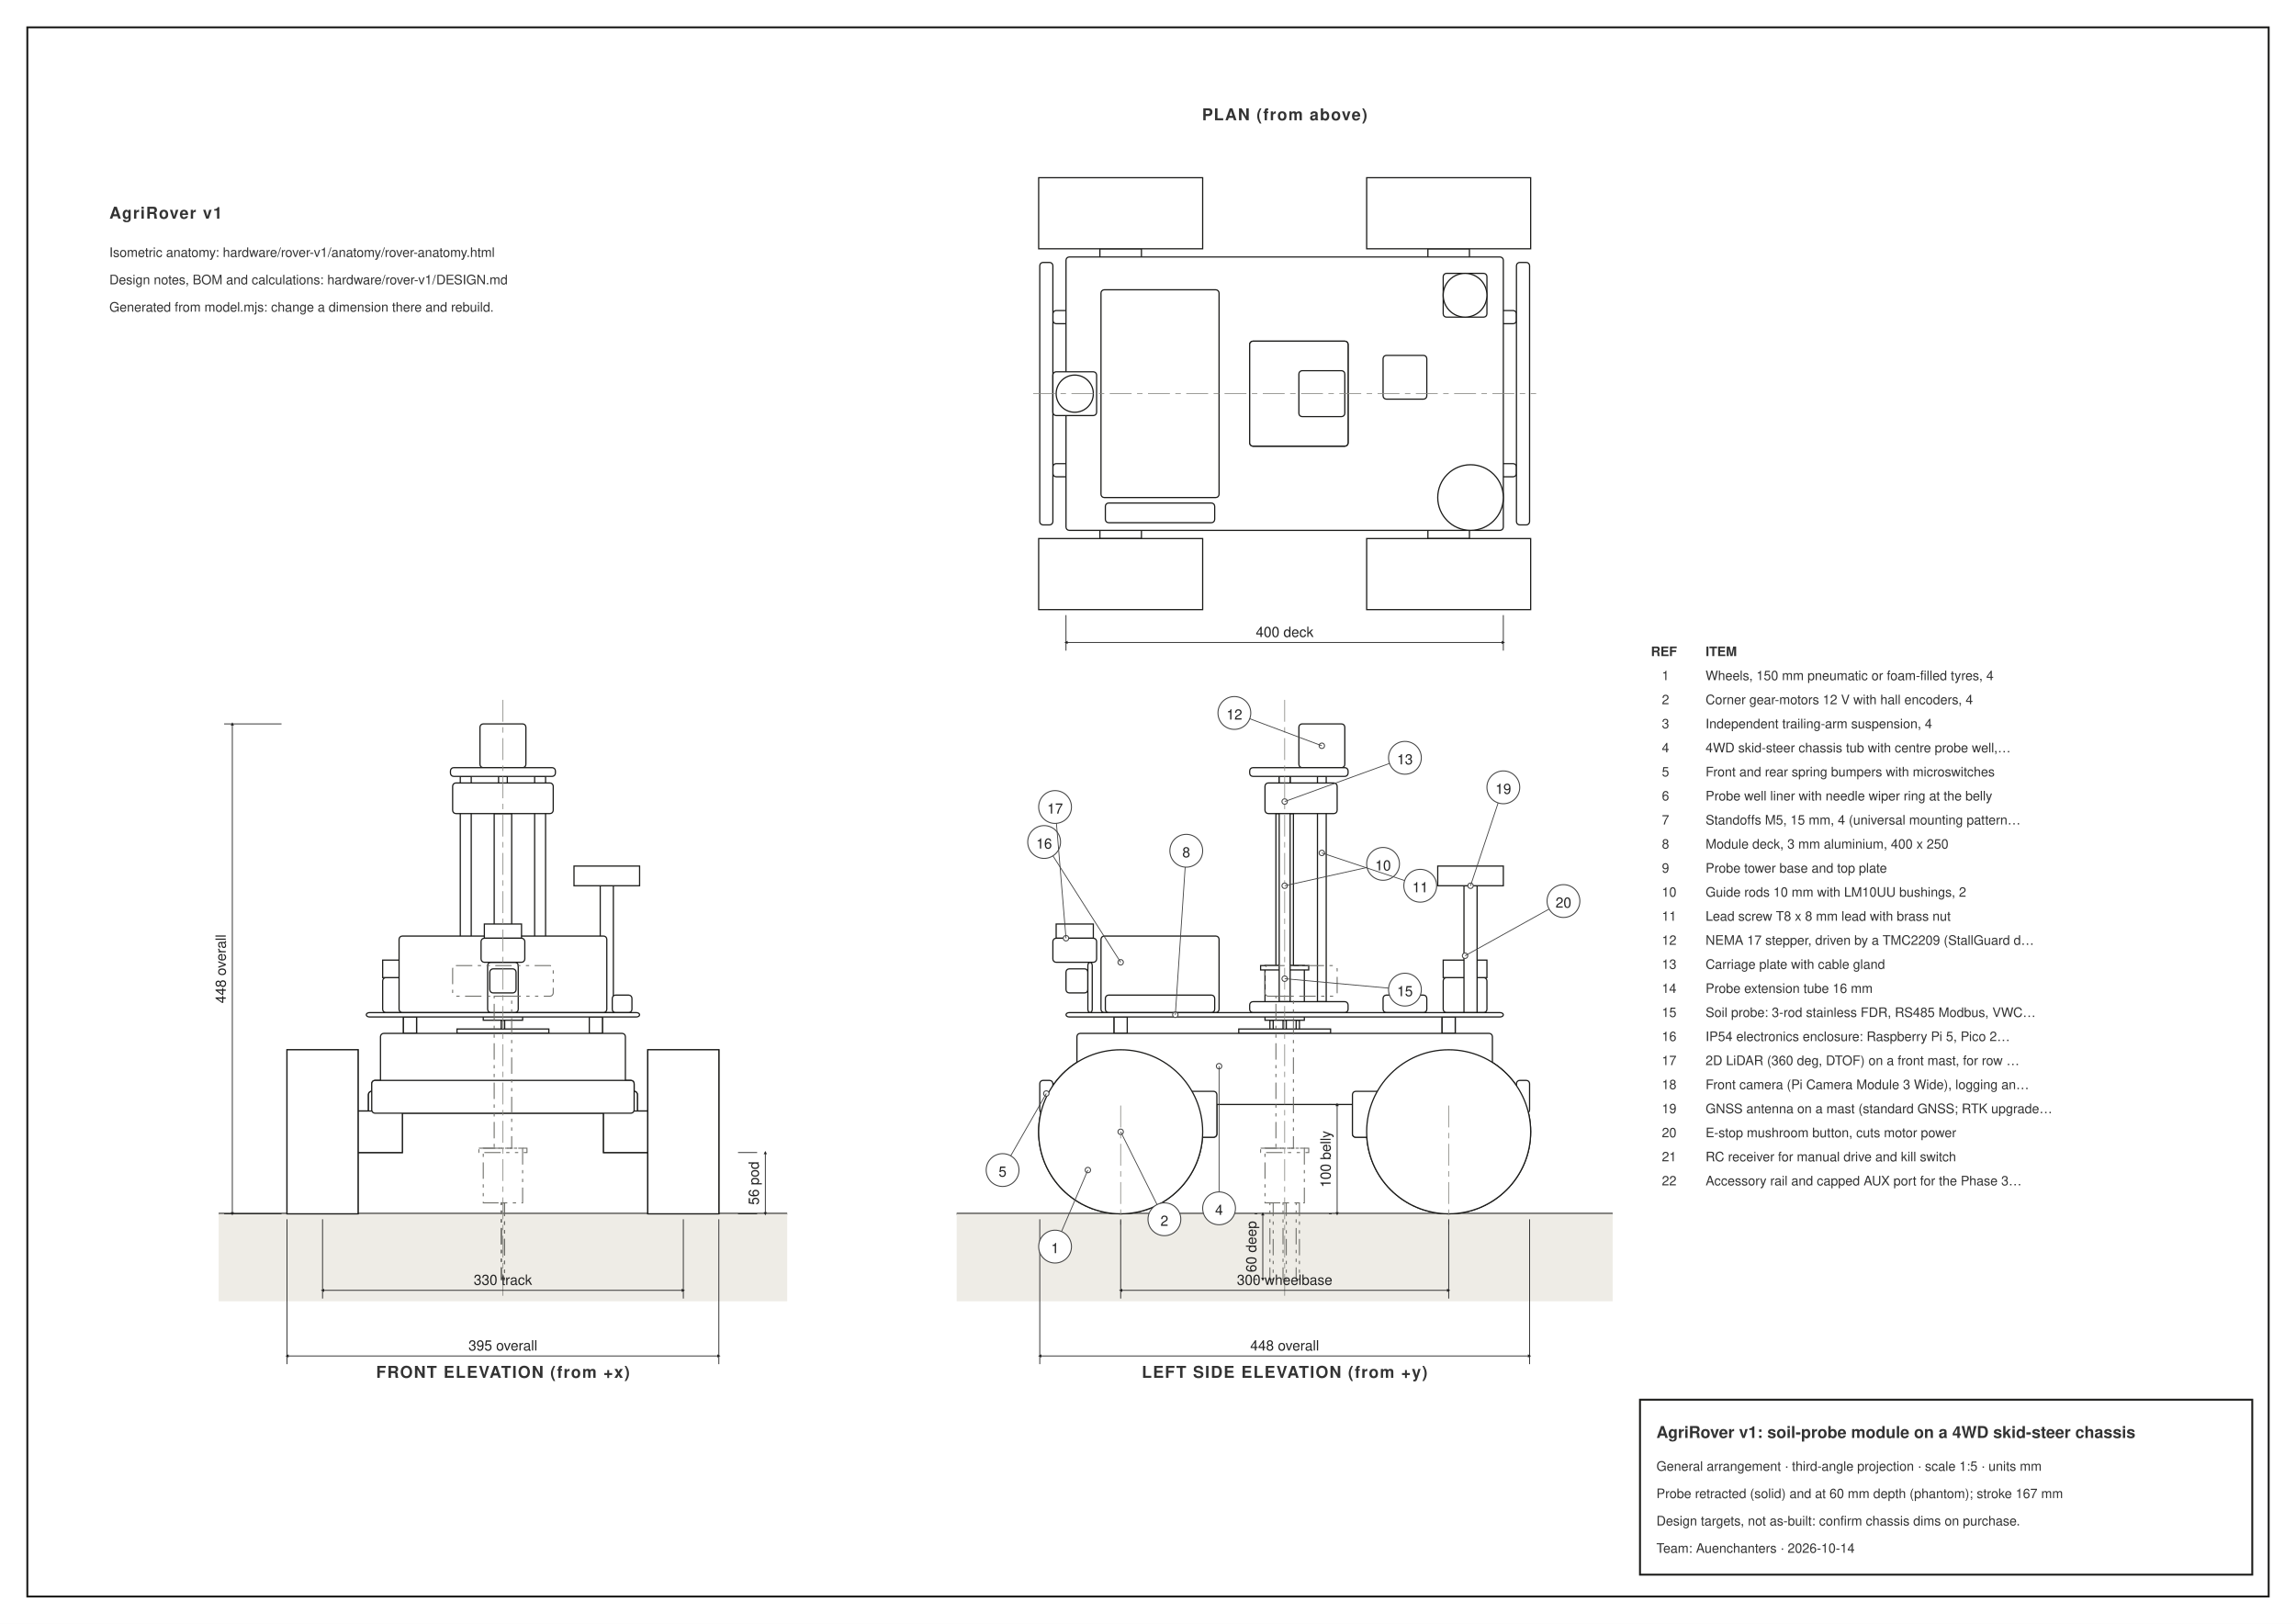
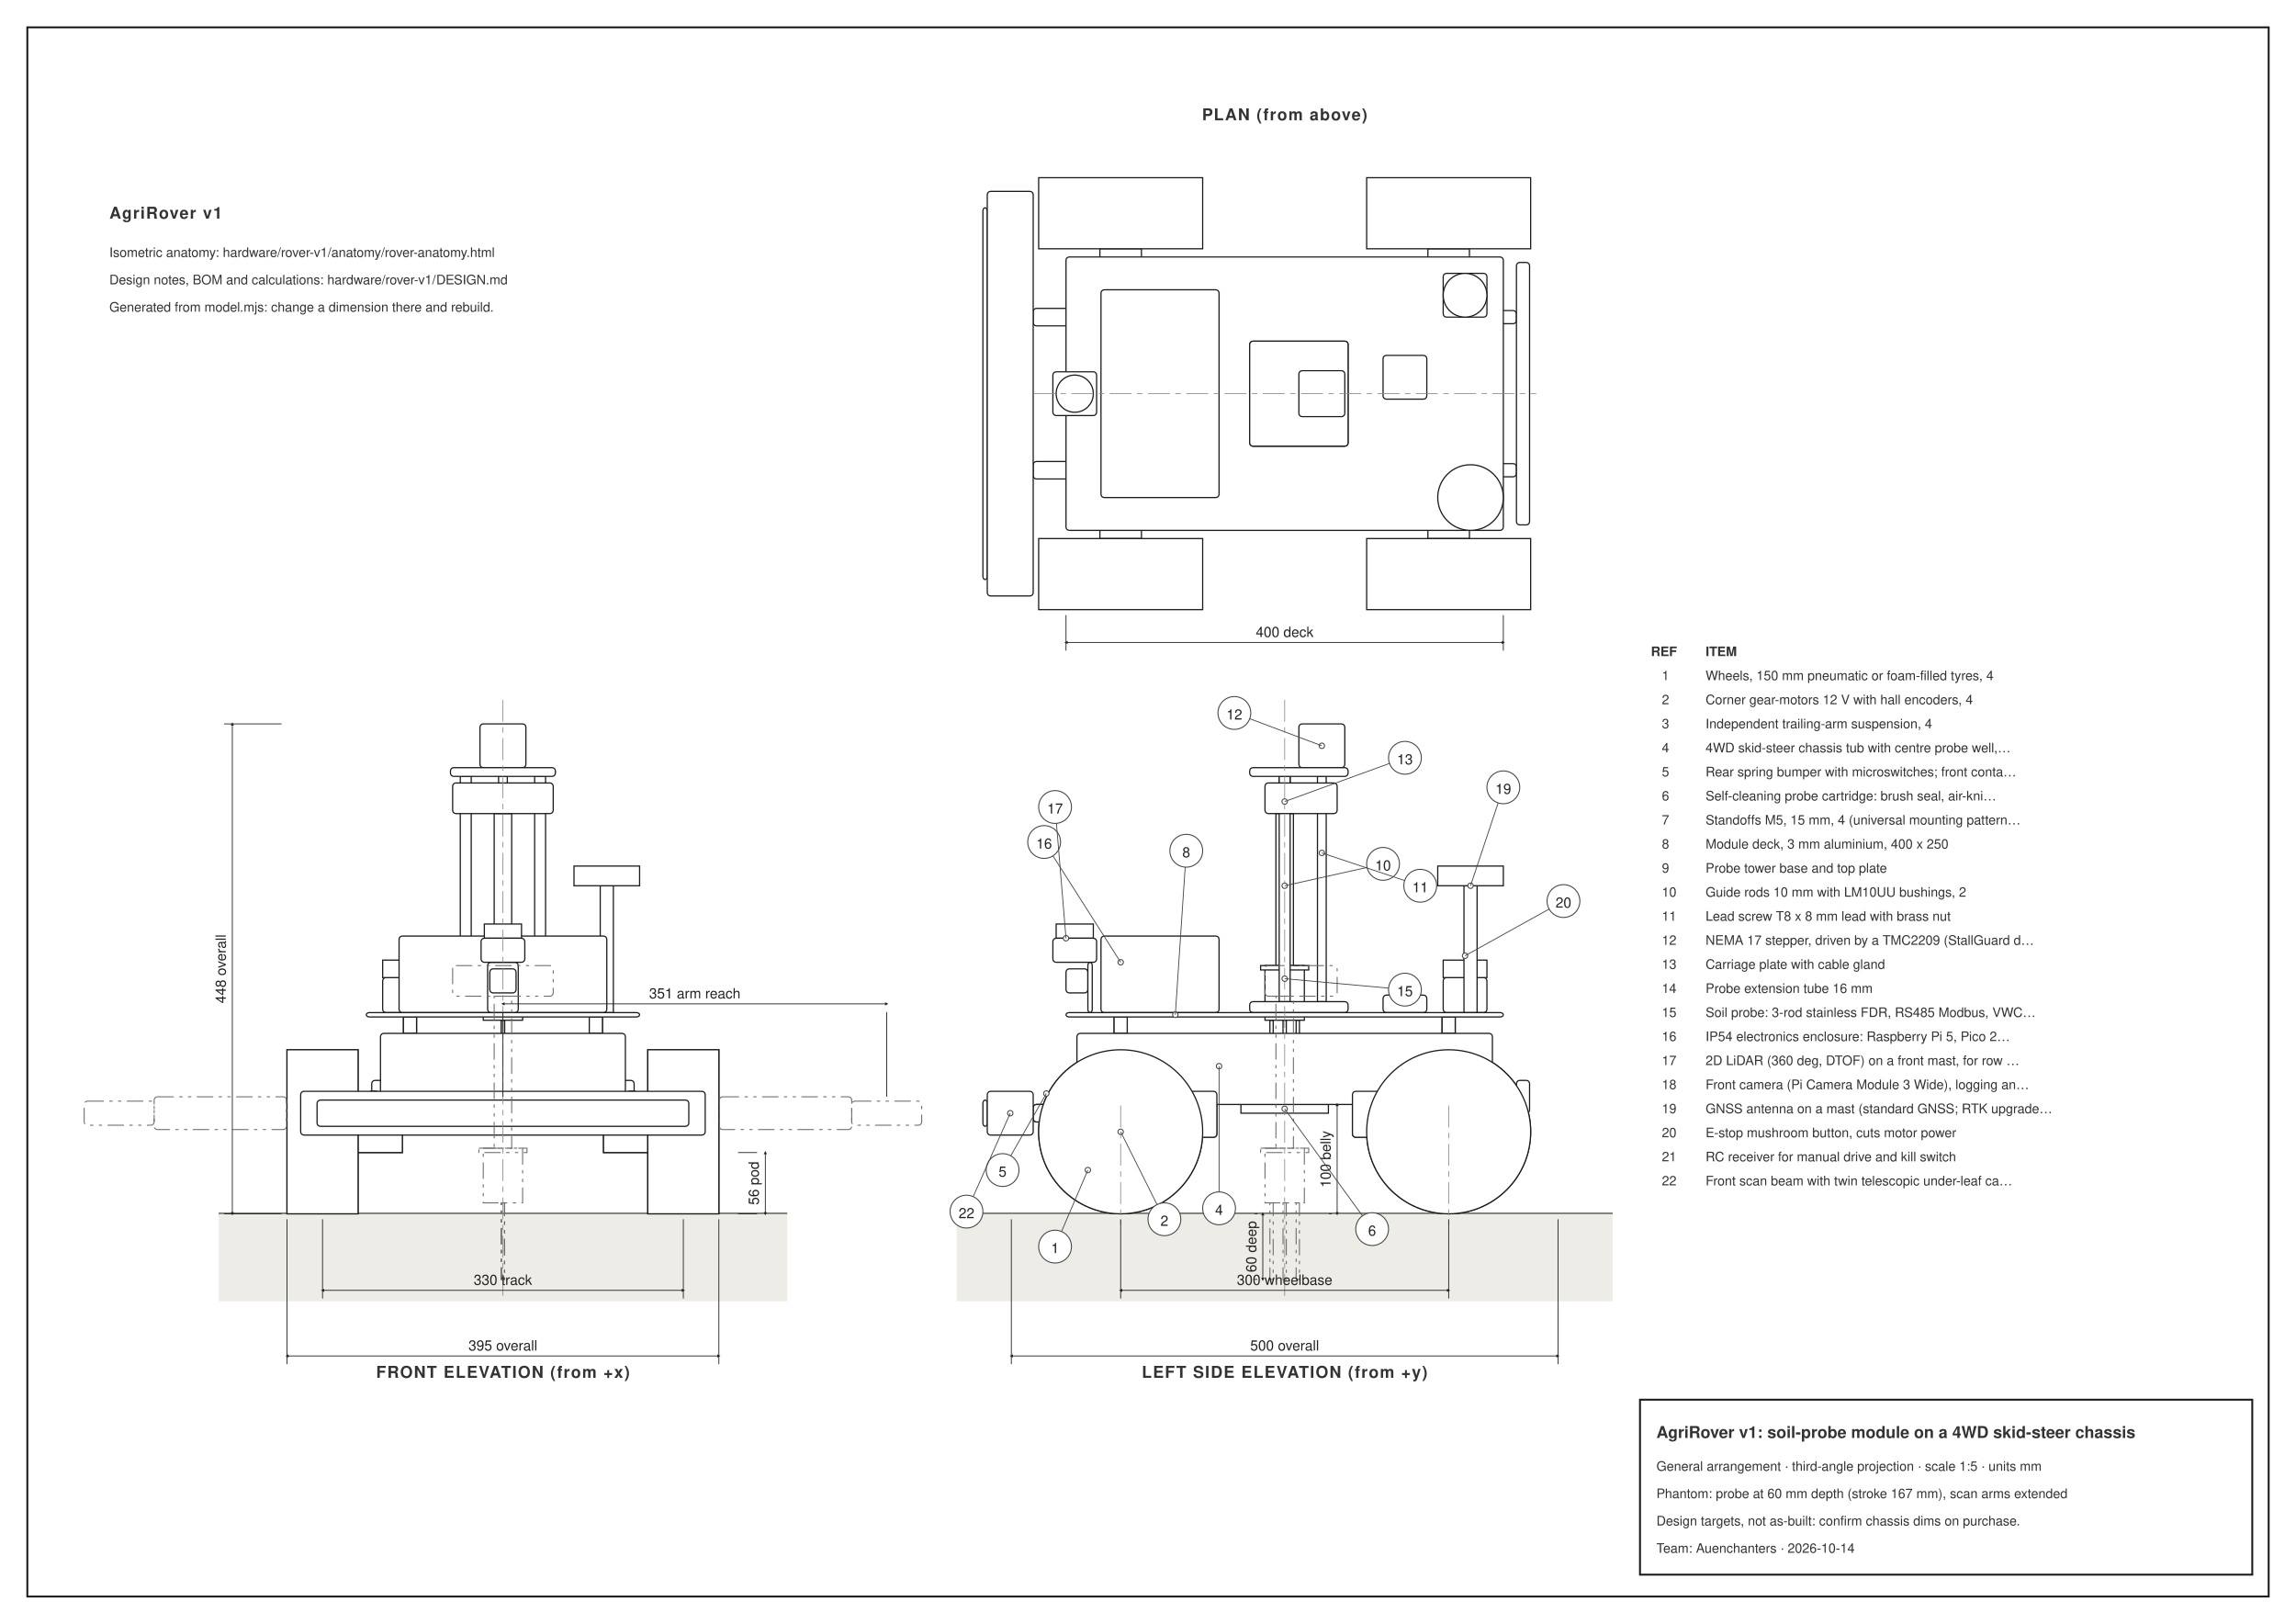
<svg xmlns="http://www.w3.org/2000/svg" viewBox="0 0 420 297" width="420mm" height="297mm" font-family="Helvetica, Arial, sans-serif">
  <defs>
    <marker id="arr" viewBox="0 0 6 6" refX="3" refY="3" markerWidth="4" markerHeight="4" orient="auto-start-reverse">
      <path d="M0 0L6 3L0 6Z" fill="#222" />
    </marker>
  </defs>
  <style>
  .solid { fill: #fff; stroke: #1b1b19; stroke-width: 0.22; }
  .phantom { fill: none; stroke: #6b6b66; stroke-width: 0.18; stroke-dasharray: 3 1 0.6 1 0.6 1; }
  .ground { stroke: #1b1b19; stroke-width: 0.35; }
  .soil { fill: #eeece6; stroke: none; }
  .centre { stroke: #8a8a84; stroke-width: 0.14; stroke-dasharray: 4 1 1 1; }
  .dim line { stroke: #222; stroke-width: 0.15; } .dim text { font-size: 2.6px; fill: #222; }
  .balloon line { stroke: #444; stroke-width: 0.15; } .balloon circle { fill: #fff; stroke: #444; stroke-width: 0.18; }
  .balloon text { font-size: 2.6px; fill: #222; }
  text { font-size: 2.4px; fill: #333; } .th { font-weight: bold; } .tt { font-size: 3px; font-weight: bold; }
  .vtitle { font-size: 3px; font-weight: bold; letter-spacing: 0.2px; }
  .frame { fill: none; stroke: #1b1b19; stroke-width: 0.35; }
</style>
  <rect width="420" height="297" fill="#fff" />
  <rect class="frame" x="5" y="5" width="410" height="287" />
  <g data-view="side">
    <line class="ground" x1="175" y1="222" x2="295" y2="222" />
    <rect class="soil" x="175" y="222" width="120" height="16" />
    <circle cx="205" cy="207" r="15" class="solid" />
    <circle cx="265" cy="207" r="15" class="solid" />
    <rect x="205" y="199.6" width="17.6" height="8.4" rx="0.6" class="solid" />
    <rect x="247.4" y="199.6" width="17.6" height="8.4" rx="0.6" class="solid" />
    <circle cx="205" cy="207" r="3.8" class="solid" />
    <circle cx="265" cy="207" r="3.8" class="solid" />
    <rect x="203.8" y="186" width="2.4" height="3" rx="0" class="solid" />
    <rect x="263.8" y="186" width="2.4" height="3" rx="0" class="solid" />
    <rect x="264" y="178.8" width="8" height="6.4" rx="0.6" class="solid" />
    <rect x="264" y="175.6" width="8" height="3.2" rx="0" class="solid" />
-     <rect x="192.6" y="199.2" width="4.4" height="2.4" rx="0.6" class="solid" />
    <rect x="273" y="199.2" width="4.4" height="2.4" rx="0.6" class="solid" />
+     <rect x="189" y="202" width="8" height="3.2" rx="0.6" class="solid" />
    <rect x="234" y="142" width="2" height="41.2" rx="0" class="solid" />
    <rect x="237.1" y="186.6" width="0.6" height="14" rx="0" class="solid" />
    <rect x="234.7" y="186.6" width="0.6" height="14" rx="0" class="solid" />
    <rect x="232.3" y="186.6" width="0.6" height="14" rx="0" class="solid" />
    <rect x="241" y="142" width="1.6" height="41.2" rx="0" class="solid" />
    <rect x="253" y="182" width="8" height="3.2" rx="0.6" class="solid" />
    <rect x="233.4" y="148.8" width="3.2" height="27.8" rx="0" class="solid" />
    <rect x="195" y="177.2" width="4" height="4.4" rx="0.6" class="solid" />
    <rect x="199" y="176" width="0.8" height="9.2" rx="0.6" class="solid" />
    <rect x="193.2" y="169" width="6.8" height="2.6" rx="0" class="solid" />
    <rect x="231.4" y="176.6" width="7.2" height="10" rx="0" class="solid" />
    <rect x="192.6" y="171.6" width="8" height="4.4" rx="0.6" class="solid" />
    <rect x="237.6" y="132.4" width="8.4" height="8" rx="0.6" class="solid" />
    <rect x="230.6" y="176.6" width="8.8" height="0.8" rx="0" class="solid" />
    <rect x="234" y="142" width="2" height="41.2" rx="0" class="solid" />
-     <rect x="226.6" y="188.2" width="16.8" height="0.8" rx="0" class="solid" />
+     <rect x="227" y="202" width="16" height="1.6" rx="0" class="solid" />
    <rect x="231.4" y="143.2" width="13.2" height="5.6" rx="0.6" class="solid" />
    <rect x="228.6" y="183.2" width="18" height="2" rx="0.6" class="solid" />
    <rect x="228.6" y="140.4" width="18" height="1.6" rx="0.6" class="solid" />
-     <rect x="192.6" y="199.2" width="4.4" height="2.4" rx="0.6" class="solid" />
    <rect x="273" y="199.2" width="4.4" height="2.4" rx="0.6" class="solid" />
+     <rect x="189" y="202" width="8" height="3.2" rx="0.6" class="solid" />
    <rect x="203.8" y="186" width="2.4" height="3" rx="0" class="solid" />
    <rect x="263.8" y="186" width="2.4" height="3" rx="0" class="solid" />
    <rect x="201.4" y="171.2" width="21.6" height="14" rx="0.6" class="solid" />
    <rect x="267.8" y="162" width="2.4" height="23.2" rx="0" class="solid" />
    <rect x="197" y="189" width="76" height="13" rx="0.6" class="solid" />
-     <rect x="202.2" y="182" width="20" height="3.2" rx="0.6" class="solid" />
-     <rect x="190.2" y="197.6" width="2.4" height="6" rx="0.6" class="solid" />
    <rect x="277.4" y="197.6" width="2.4" height="6" rx="0.6" class="solid" />
    <rect x="205" y="199.6" width="17.6" height="8.4" rx="0.6" class="solid" />
    <rect x="247.4" y="199.6" width="17.6" height="8.4" rx="0.6" class="solid" />
    <rect x="195" y="185.2" width="80" height="0.8" rx="0.6" class="solid" />
    <rect x="263" y="158.4" width="12" height="3.6" rx="0" class="solid" />
    <circle cx="205" cy="207" r="3.8" class="solid" />
    <circle cx="265" cy="207" r="3.8" class="solid" />
+     <rect x="179.8" y="201.2" width="0.8" height="4.8" rx="0.6" class="solid" />
+     <rect x="180.6" y="199.6" width="8.4" height="8" rx="0.6" class="solid" />
    <circle cx="205" cy="207" r="15" class="solid" />
    <circle cx="265" cy="207" r="15" class="solid" />
    <rect x="237.1" y="220" width="0.6" height="14" rx="0" class="phantom" />
    <rect x="234.7" y="220" width="0.6" height="14" rx="0" class="phantom" />
    <rect x="232.3" y="220" width="0.6" height="14" rx="0" class="phantom" />
    <rect x="233.4" y="182.2" width="3.2" height="27.8" rx="0" class="phantom" />
    <rect x="231.4" y="210" width="7.2" height="10" rx="0" class="phantom" />
    <rect x="230.6" y="210" width="8.8" height="0.8" rx="0" class="phantom" />
    <rect x="231.4" y="176.6" width="13.2" height="5.6" rx="0.6" class="phantom" />
    <text class="vtitle" x="235" y="252" text-anchor="middle">LEFT SIDE ELEVATION (from +y)</text>
  </g>
  <g data-view="front">
    <line class="ground" x1="40" y1="222" x2="144" y2="222" />
    <rect class="soil" x="40" y="222" width="104" height="16" />
    <rect x="68" y="197.6" width="48" height="6" rx="0.6" class="solid" />
    <rect x="104.8" y="199.2" width="2.4" height="2.4" rx="0.6" class="solid" />
    <rect x="76.8" y="199.2" width="2.4" height="2.4" rx="0.6" class="solid" />
    <rect x="109.8" y="162" width="2.4" height="23.2" rx="0" class="solid" />
    <rect x="70" y="178.8" width="8" height="6.4" rx="0.6" class="solid" />
    <rect x="70" y="175.6" width="8" height="3.2" rx="0" class="solid" />
    <rect x="107.8" y="186" width="2.4" height="3" rx="0" class="solid" />
    <rect x="73.8" y="186" width="2.4" height="3" rx="0" class="solid" />
    <rect x="105" y="158.4" width="12" height="3.6" rx="0" class="solid" />
    <rect x="110.4" y="203.2" width="8.1" height="7.6" rx="0" class="solid" />
    <rect x="65.5" y="203.2" width="8.1" height="7.6" rx="0" class="solid" />
    <rect x="85" y="182" width="8" height="3.2" rx="0.6" class="solid" />
    <rect x="118.5" y="192" width="13" height="30" rx="0" class="solid" />
    <rect x="52.5" y="192" width="13" height="30" rx="0" class="solid" />
    <rect x="114.6" y="199.6" width="2" height="8.4" rx="0.6" class="solid" />
    <rect x="67.4" y="199.6" width="2" height="8.4" rx="0.6" class="solid" />
    <rect x="91.2" y="142" width="1.6" height="41.2" rx="0" class="solid" />
    <rect x="87.8" y="132.4" width="8.4" height="8" rx="0.6" class="solid" />
    <rect x="91.7" y="186.6" width="0.6" height="14" rx="0" class="solid" />
    <rect x="91.7" y="186.6" width="0.6" height="14" rx="0" class="solid" />
    <rect x="97.8" y="142" width="2" height="41.2" rx="0" class="solid" />
    <rect x="84.2" y="142" width="2" height="41.2" rx="0" class="solid" />
    <rect x="90.4" y="148.8" width="3.2" height="27.8" rx="0" class="solid" />
    <rect x="91.7" y="186.6" width="0.6" height="14" rx="0" class="solid" />
    <rect x="82.8" y="143.2" width="18.4" height="5.6" rx="0.6" class="solid" />
    <rect x="88.4" y="176.6" width="7.2" height="10" rx="0" class="solid" />
    <rect x="87.6" y="176.6" width="8.8" height="0.8" rx="0" class="solid" />
    <rect x="82.4" y="183.2" width="19.2" height="2" rx="0.6" class="solid" />
    <rect x="82.4" y="140.4" width="19.2" height="1.6" rx="0.6" class="solid" />
-     <rect x="83.6" y="188.2" width="16.8" height="0.8" rx="0" class="solid" />
+     <rect x="84" y="202" width="16" height="1.6" rx="0" class="solid" />
    <rect x="114.6" y="199.6" width="2" height="8.4" rx="0.6" class="solid" />
    <rect x="67.4" y="199.6" width="2" height="8.4" rx="0.6" class="solid" />
    <rect x="107.8" y="186" width="2.4" height="3" rx="0" class="solid" />
    <rect x="73.8" y="186" width="2.4" height="3" rx="0" class="solid" />
-     <rect x="112" y="182" width="3.6" height="3.2" rx="0.6" class="solid" />
    <rect x="73" y="171.2" width="38" height="14" rx="0.6" class="solid" />
    <rect x="110.4" y="203.2" width="8.1" height="7.6" rx="0" class="solid" />
    <rect x="65.5" y="203.2" width="8.1" height="7.6" rx="0" class="solid" />
    <rect x="89.2" y="176" width="5.6" height="9.2" rx="0.6" class="solid" />
    <rect x="69.6" y="189" width="44.8" height="13" rx="0.6" class="solid" />
    <rect x="67" y="185.2" width="50" height="0.8" rx="0.6" class="solid" />
    <rect x="89.6" y="177.2" width="4.8" height="4.4" rx="0.6" class="solid" />
    <rect x="88.6" y="169" width="6.8" height="2.6" rx="0" class="solid" />
-     <rect x="104.8" y="199.2" width="2.4" height="2.4" rx="0.6" class="solid" />
-     <rect x="76.8" y="199.2" width="2.4" height="2.4" rx="0.6" class="solid" />
    <rect x="88" y="171.6" width="8" height="4.4" rx="0.6" class="solid" />
-     <rect x="68" y="197.6" width="48" height="6" rx="0.6" class="solid" />
    <rect x="118.5" y="192" width="13" height="30" rx="0" class="solid" />
    <rect x="52.5" y="192" width="13" height="30" rx="0" class="solid" />
+     <rect x="104.4" y="202" width="3.2" height="3.2" rx="0.6" class="solid" />
+     <rect x="76.4" y="202" width="3.2" height="3.2" rx="0.6" class="solid" />
+     <rect x="55" y="199.6" width="74" height="8" rx="0.6" class="solid" />
+     <rect x="58" y="201.2" width="68" height="4.8" rx="0.6" class="solid" />
    <rect x="91.7" y="220" width="0.6" height="14" rx="0" class="phantom" />
    <rect x="91.7" y="220" width="0.6" height="14" rx="0" class="phantom" />
    <rect x="90.4" y="182.2" width="3.2" height="27.8" rx="0" class="phantom" />
    <rect x="91.7" y="220" width="0.6" height="14" rx="0" class="phantom" />
    <rect x="82.8" y="176.6" width="18.4" height="5.6" rx="0.6" class="phantom" />
    <rect x="88.4" y="210" width="7.2" height="10" rx="0" class="phantom" />
    <rect x="87.6" y="210" width="8.8" height="0.8" rx="0" class="phantom" />
+     <rect x="131.6" y="200.6" width="24.2" height="6" rx="0.6" class="phantom" />
+     <rect x="28.2" y="200.6" width="24.2" height="6" rx="0.6" class="phantom" />
+     <rect x="155.8" y="201.4" width="12.8" height="4.4" rx="0.6" class="phantom" />
+     <rect x="15.4" y="201.4" width="12.8" height="4.4" rx="0.6" class="phantom" />
    <text class="vtitle" x="92" y="252" text-anchor="middle">FRONT ELEVATION (from +x)</text>
  </g>
  <g data-view="plan">
    <rect x="201.2" y="90.4" width="7.6" height="8.1" rx="0" class="solid" />
    <rect x="201.2" y="45.5" width="7.6" height="8.1" rx="0" class="solid" />
    <rect x="261.2" y="90.4" width="7.6" height="8.1" rx="0" class="solid" />
    <rect x="261.2" y="45.5" width="7.6" height="8.1" rx="0" class="solid" />
+     <circle cx="235" cy="72" r="8" class="solid" />
+     <rect x="189" y="84.4" width="8" height="3.2" rx="0.6" class="solid" />
+     <rect x="189" y="56.4" width="8" height="3.2" rx="0.6" class="solid" />
+     <rect x="179.8" y="38" width="0.8" height="68" rx="0.6" class="solid" />
    <rect x="205" y="94.6" width="17.6" height="2" rx="0.6" class="solid" />
    <rect x="205" y="47.4" width="17.6" height="2" rx="0.6" class="solid" />
    <rect x="247.4" y="94.6" width="17.6" height="2" rx="0.6" class="solid" />
    <rect x="247.4" y="47.4" width="17.6" height="2" rx="0.6" class="solid" />
-     <rect x="192.6" y="84.8" width="4.4" height="2.4" rx="0.6" class="solid" />
-     <rect x="192.6" y="56.8" width="4.4" height="2.4" rx="0.6" class="solid" />
+     <rect x="180.6" y="35" width="8.4" height="74" rx="0.6" class="solid" />
    <rect x="273" y="84.8" width="4.4" height="2.4" rx="0.6" class="solid" />
    <rect x="273" y="56.8" width="4.4" height="2.4" rx="0.6" class="solid" />
-     <rect x="190.2" y="48" width="2.4" height="48" rx="0.6" class="solid" />
    <rect x="277.4" y="48" width="2.4" height="48" rx="0.6" class="solid" />
    <rect x="190" y="98.5" width="30" height="13" rx="0" class="solid" />
    <rect x="190" y="32.5" width="30" height="13" rx="0" class="solid" />
    <rect x="250" y="98.5" width="30" height="13" rx="0" class="solid" />
    <rect x="250" y="32.5" width="30" height="13" rx="0" class="solid" />
    <rect x="197" y="49.6" width="76" height="44.8" rx="0.6" class="solid" />
-     <circle cx="235" cy="72" r="8.4" class="solid" />
    <circle cx="237.4" cy="72" r="0.3" class="solid" />
    <circle cx="235" cy="72" r="0.3" class="solid" />
    <circle cx="232.6" cy="72" r="0.3" class="solid" />
    <circle cx="205" cy="89" r="1.2" class="solid" />
    <circle cx="205" cy="55" r="1.2" class="solid" />
    <circle cx="265" cy="89" r="1.2" class="solid" />
    <circle cx="265" cy="55" r="1.2" class="solid" />
    <rect x="195" y="47" width="80" height="50" rx="0.6" class="solid" />
    <rect x="228.6" y="62.4" width="18" height="19.2" rx="0.6" class="solid" />
    <rect x="253" y="65" width="8" height="8" rx="0.6" class="solid" />
-     <rect x="202.2" y="92" width="20" height="3.6" rx="0.6" class="solid" />
    <rect x="264" y="50" width="8" height="8" rx="0.6" class="solid" />
    <rect x="195" y="69.6" width="4" height="4.8" rx="0.6" class="solid" />
    <circle cx="235" cy="72" r="3.6" class="solid" />
    <circle cx="235" cy="72" r="4.4" class="solid" />
    <rect x="199" y="69.2" width="0.8" height="5.6" rx="0.6" class="solid" />
    <circle cx="268" cy="54" r="4" class="solid" />
    <rect x="192.6" y="68" width="8" height="8" rx="0.6" class="solid" />
    <rect x="201.4" y="53" width="21.6" height="38" rx="0.6" class="solid" />
    <circle cx="196.6" cy="72" r="3.4" class="solid" />
    <circle cx="269" cy="91" r="1.2" class="solid" />
    <circle cx="269" cy="91" r="6" class="solid" />
    <circle cx="235" cy="72" r="1.6" class="solid" />
    <rect x="231.4" y="62.8" width="13.2" height="18.4" rx="0.6" class="solid" />
    <circle cx="235" cy="78.8" r="1" class="solid" />
    <circle cx="235" cy="65.2" r="1" class="solid" />
    <circle cx="241.8" cy="72" r="0.8" class="solid" />
    <rect x="228.6" y="62.4" width="18" height="19.2" rx="0.6" class="solid" />
    <rect x="237.6" y="67.8" width="8.4" height="8.4" rx="0.6" class="solid" />
    <text class="vtitle" x="235" y="22" text-anchor="middle">PLAN (from above)</text>
  </g>
  <line class="centre" x1="205" y1="202.2" x2="205" y2="224" />
  <line class="centre" x1="265" y1="202.2" x2="265" y2="224" />
  <line class="centre" x1="235" y1="128" x2="235" y2="238" />
  <line class="centre" x1="92" y1="128" x2="92" y2="238" />
  <line class="centre" x1="189" y1="72" x2="281" y2="72" />
  <g class="dim">
-     <line x1="190.2" y1="223" x2="190.2" y2="249.5" />
-     <line x1="279.8" y1="223" x2="279.8" y2="249.5" />
-     <line x1="190.2" y1="248" x2="279.8" y2="248" marker-start="url(#arr)" marker-end="url(#arr)" />
-     <text x="235" y="247" text-anchor="middle">448 overall</text>
+     <line x1="185" y1="223" x2="185" y2="249.5" />
+     <line x1="285" y1="223" x2="285" y2="249.5" />
+     <line x1="185" y1="248" x2="285" y2="248" marker-start="url(#arr)" marker-end="url(#arr)" />
+     <text x="235" y="247" text-anchor="middle">500 overall</text>
  </g>
  <g class="dim">
    <line x1="205" y1="223" x2="205" y2="237.5" />
    <line x1="265" y1="223" x2="265" y2="237.5" />
    <line x1="205" y1="236" x2="265" y2="236" marker-start="url(#arr)" marker-end="url(#arr)" />
    <text x="235" y="235" text-anchor="middle">300 wheelbase</text>
  </g>
  <g class="dim">
    <line x1="51.5" y1="222" x2="41" y2="222" />
    <line x1="51.5" y1="132.4" x2="41" y2="132.4" />
    <line x1="42.5" y1="222" x2="42.5" y2="132.4" marker-start="url(#arr)" marker-end="url(#arr)" />
    <text x="41.3" y="177.2" text-anchor="middle" transform="rotate(-90 41.3 177.2)">448 overall</text>
  </g>
  <g class="dim">
    <line x1="243.6" y1="222" x2="243.1" y2="222" />
    <line x1="243.6" y1="202" x2="243.1" y2="202" />
    <line x1="244.6" y1="222" x2="244.6" y2="202" marker-start="url(#arr)" marker-end="url(#arr)" />
    <text x="243.4" y="212" text-anchor="middle" transform="rotate(-90 243.4 212)">100 belly</text>
  </g>
  <g class="dim">
    <line x1="230" y1="222" x2="229.5" y2="222" />
    <line x1="230" y1="234" x2="229.5" y2="234" />
    <line x1="231" y1="222" x2="231" y2="234" marker-start="url(#arr)" marker-end="url(#arr)" />
    <text x="229.8" y="228" text-anchor="middle" transform="rotate(-90 229.8 228)">60 deep</text>
  </g>
  <g class="dim">
    <line x1="52.5" y1="223" x2="52.5" y2="249.5" />
    <line x1="131.5" y1="223" x2="131.5" y2="249.5" />
    <line x1="52.5" y1="248" x2="131.5" y2="248" marker-start="url(#arr)" marker-end="url(#arr)" />
    <text x="92" y="247" text-anchor="middle">395 overall</text>
  </g>
  <g class="dim">
    <line x1="59" y1="223" x2="59" y2="237.5" />
    <line x1="125" y1="223" x2="125" y2="237.5" />
    <line x1="59" y1="236" x2="125" y2="236" marker-start="url(#arr)" marker-end="url(#arr)" />
    <text x="92" y="235" text-anchor="middle">330 track</text>
  </g>
  <g class="dim">
    <line x1="135" y1="222" x2="138.5" y2="222" />
    <line x1="135" y1="210.8" x2="138.5" y2="210.8" />
    <line x1="140" y1="222" x2="140" y2="210.8" marker-start="url(#arr)" marker-end="url(#arr)" />
    <text x="138.8" y="216.4" text-anchor="middle" transform="rotate(-90 138.8 216.4)">56 pod</text>
  </g>
  <g class="dim">
    <line x1="195" y1="112.5" x2="195" y2="119" />
    <line x1="275" y1="112.5" x2="275" y2="119" />
    <line x1="195" y1="117.5" x2="275" y2="117.5" marker-start="url(#arr)" marker-end="url(#arr)" />
    <text x="235" y="116.5" text-anchor="middle">400 deck</text>
  </g>
+   <g class="dim">
+     <line x1="92" y1="200.6" x2="92" y2="185.1" />
+     <line x1="162.2" y1="200.6" x2="162.2" y2="185.1" />
+     <line x1="92" y1="183.6" x2="162.2" y2="183.6" marker-start="url(#arr)" marker-end="url(#arr)" />
+     <text x="127.1" y="182.6" text-anchor="middle">351 arm reach</text>
+   </g>
  <g class="balloon">
    <circle cx="199" cy="214" r="0.5" />
    <line x1="199" y1="214" x2="193" y2="228" />
    <circle cx="193" cy="228" r="3" />
    <text x="193" y="229.2" text-anchor="middle">1</text>
  </g>
  <g class="balloon">
    <circle cx="205" cy="207" r="0.5" />
    <line x1="205" y1="207" x2="213" y2="223" />
    <circle cx="213" cy="223" r="3" />
    <text x="213" y="224.2" text-anchor="middle">2</text>
  </g>
  <g class="balloon">
    <circle cx="223" cy="195" r="0.5" />
    <line x1="223" y1="195" x2="223" y2="221" />
    <circle cx="223" cy="221" r="3" />
    <text x="223" y="222.2" text-anchor="middle">4</text>
  </g>
  <g class="balloon">
    <circle cx="191.4" cy="200" r="0.5" />
    <line x1="191.4" y1="200" x2="183.4" y2="214" />
    <circle cx="183.4" cy="214" r="3" />
    <text x="183.4" y="215.2" text-anchor="middle">5</text>
  </g>
  <g class="balloon">
    <circle cx="215" cy="185.6" r="0.5" />
    <line x1="215" y1="185.6" x2="217" y2="155.6" />
    <circle cx="217" cy="155.6" r="3" />
    <text x="217" y="156.8" text-anchor="middle">8</text>
  </g>
  <g class="balloon">
    <circle cx="235" cy="162" r="0.5" />
    <line x1="235" y1="162" x2="253" y2="158" />
    <circle cx="253" cy="158" r="3" />
    <text x="253" y="159.2" text-anchor="middle">10</text>
  </g>
  <g class="balloon">
    <circle cx="241.8" cy="156" r="0.5" />
    <line x1="241.8" y1="156" x2="259.8" y2="162" />
    <circle cx="259.8" cy="162" r="3" />
    <text x="259.8" y="163.2" text-anchor="middle">11</text>
  </g>
  <g class="balloon">
    <circle cx="241.8" cy="136.4" r="0.5" />
    <line x1="241.8" y1="136.4" x2="225.8" y2="130.4" />
    <circle cx="225.8" cy="130.4" r="3" />
    <text x="225.8" y="131.6" text-anchor="middle">12</text>
  </g>
  <g class="balloon">
    <circle cx="235" cy="146.6" r="0.5" />
    <line x1="235" y1="146.6" x2="257" y2="138.6" />
    <circle cx="257" cy="138.6" r="3" />
    <text x="257" y="139.8" text-anchor="middle">13</text>
  </g>
  <g class="balloon">
    <circle cx="235" cy="179" r="0.5" />
    <line x1="235" y1="179" x2="257" y2="181" />
    <circle cx="257" cy="181" r="3" />
    <text x="257" y="182.2" text-anchor="middle">15</text>
  </g>
  <g class="balloon">
    <circle cx="205" cy="176" r="0.5" />
    <line x1="205" y1="176" x2="191" y2="154" />
    <circle cx="191" cy="154" r="3" />
    <text x="191" y="155.2" text-anchor="middle">16</text>
  </g>
  <g class="balloon">
    <circle cx="195" cy="171.6" r="0.5" />
    <line x1="195" y1="171.6" x2="193" y2="147.6" />
    <circle cx="193" cy="147.6" r="3" />
    <text x="193" y="148.8" text-anchor="middle">17</text>
  </g>
  <g class="balloon">
    <circle cx="269" cy="162" r="0.5" />
    <line x1="269" y1="162" x2="275" y2="144" />
    <circle cx="275" cy="144" r="3" />
    <text x="275" y="145.2" text-anchor="middle">19</text>
  </g>
  <g class="balloon">
    <circle cx="268" cy="174.8" r="0.5" />
    <line x1="268" y1="174.8" x2="286" y2="164.8" />
    <circle cx="286" cy="164.8" r="3" />
    <text x="286" y="166" text-anchor="middle">20</text>
+   </g>
+   <g class="balloon">
+     <circle cx="184.8" cy="203.6" r="0.5" />
+     <line x1="184.8" y1="203.6" x2="176.8" y2="221.6" />
+     <circle cx="176.8" cy="221.6" r="3" />
+     <text x="176.8" y="222.8" text-anchor="middle">22</text>
+   </g>
+   <g class="balloon">
+     <circle cx="235" cy="202.8" r="0.5" />
+     <line x1="235" y1="202.8" x2="251" y2="224.8" />
+     <circle cx="251" cy="224.8" r="3" />
+     <text x="251" y="226" text-anchor="middle">6</text>
  </g>
  <text class="th" x="302" y="120">REF</text>
  <text class="th" x="312" y="120">ITEM</text>
  <text x="304" y="124.4">1</text>
  <text x="312" y="124.4">Wheels, 150 mm pneumatic or foam-filled tyres, 4</text>
  <text x="304" y="128.8">2</text>
  <text x="312" y="128.8">Corner gear-motors 12 V with hall encoders, 4</text>
  <text x="304" y="133.2">3</text>
  <text x="312" y="133.2">Independent trailing-arm suspension, 4</text>
  <text x="304" y="137.6">4</text>
  <text x="312" y="137.6">4WD skid-steer chassis tub with centre probe well,…</text>
  <text x="304" y="142">5</text>
-   <text x="312" y="142">Front and rear spring bumpers with microswitches</text>
+   <text x="312" y="142">Rear spring bumper with microswitches; front conta…</text>
  <text x="304" y="146.4">6</text>
-   <text x="312" y="146.4">Probe well liner with needle wiper ring at the belly</text>
+   <text x="312" y="146.4">Self-cleaning probe cartridge: brush seal, air-kni…</text>
  <text x="304" y="150.8">7</text>
  <text x="312" y="150.8">Standoffs M5, 15 mm, 4 (universal mounting pattern…</text>
  <text x="304" y="155.2">8</text>
  <text x="312" y="155.2">Module deck, 3 mm aluminium, 400 x 250</text>
  <text x="304" y="159.6">9</text>
  <text x="312" y="159.6">Probe tower base and top plate</text>
  <text x="304" y="164">10</text>
  <text x="312" y="164">Guide rods 10 mm with LM10UU bushings, 2</text>
  <text x="304" y="168.4">11</text>
  <text x="312" y="168.4">Lead screw T8 x 8 mm lead with brass nut</text>
  <text x="304" y="172.8">12</text>
  <text x="312" y="172.8">NEMA 17 stepper, driven by a TMC2209 (StallGuard d…</text>
  <text x="304" y="177.2">13</text>
  <text x="312" y="177.2">Carriage plate with cable gland</text>
  <text x="304" y="181.6">14</text>
  <text x="312" y="181.6">Probe extension tube 16 mm</text>
  <text x="304" y="186">15</text>
  <text x="312" y="186">Soil probe: 3-rod stainless FDR, RS485 Modbus, VWC…</text>
  <text x="304" y="190.4">16</text>
  <text x="312" y="190.4">IP54 electronics enclosure: Raspberry Pi 5, Pico 2…</text>
  <text x="304" y="194.8">17</text>
  <text x="312" y="194.8">2D LiDAR (360 deg, DTOF) on a front mast, for row …</text>
  <text x="304" y="199.2">18</text>
  <text x="312" y="199.2">Front camera (Pi Camera Module 3 Wide), logging an…</text>
  <text x="304" y="203.6">19</text>
  <text x="312" y="203.6">GNSS antenna on a mast (standard GNSS; RTK upgrade…</text>
  <text x="304" y="208">20</text>
  <text x="312" y="208">E-stop mushroom button, cuts motor power</text>
  <text x="304" y="212.4">21</text>
  <text x="312" y="212.4">RC receiver for manual drive and kill switch</text>
  <text x="304" y="216.8">22</text>
-   <text x="312" y="216.8">Accessory rail and capped AUX port for the Phase 3…</text>
+   <text x="312" y="216.8">Front scan beam with twin telescopic under-leaf ca…</text>
  <rect class="frame" x="300" y="256" width="112" height="32" />
  <text class="tt" x="303" y="263">AgriRover v1: soil-probe module on a 4WD skid-steer chassis</text>
  <text x="303" y="269">General arrangement · third-angle projection · scale 1:5 · units mm</text>
-   <text x="303" y="274">Probe retracted (solid) and at 60 mm depth (phantom); stroke 167 mm</text>
+   <text x="303" y="274">Phantom: probe at 60 mm depth (stroke 167 mm), scan arms extended</text>
  <text x="303" y="279">Design targets, not as-built: confirm chassis dims on purchase.</text>
  <text x="303" y="284">Team: Auenchanters · 2026-10-14</text>
  <text class="vtitle" x="20" y="40">AgriRover v1</text>
  <text x="20" y="47">Isometric anatomy: hardware/rover-v1/anatomy/rover-anatomy.html</text>
  <text x="20" y="52">Design notes, BOM and calculations: hardware/rover-v1/DESIGN.md</text>
  <text x="20" y="57">Generated from model.mjs: change a dimension there and rebuild.</text>
</svg>
